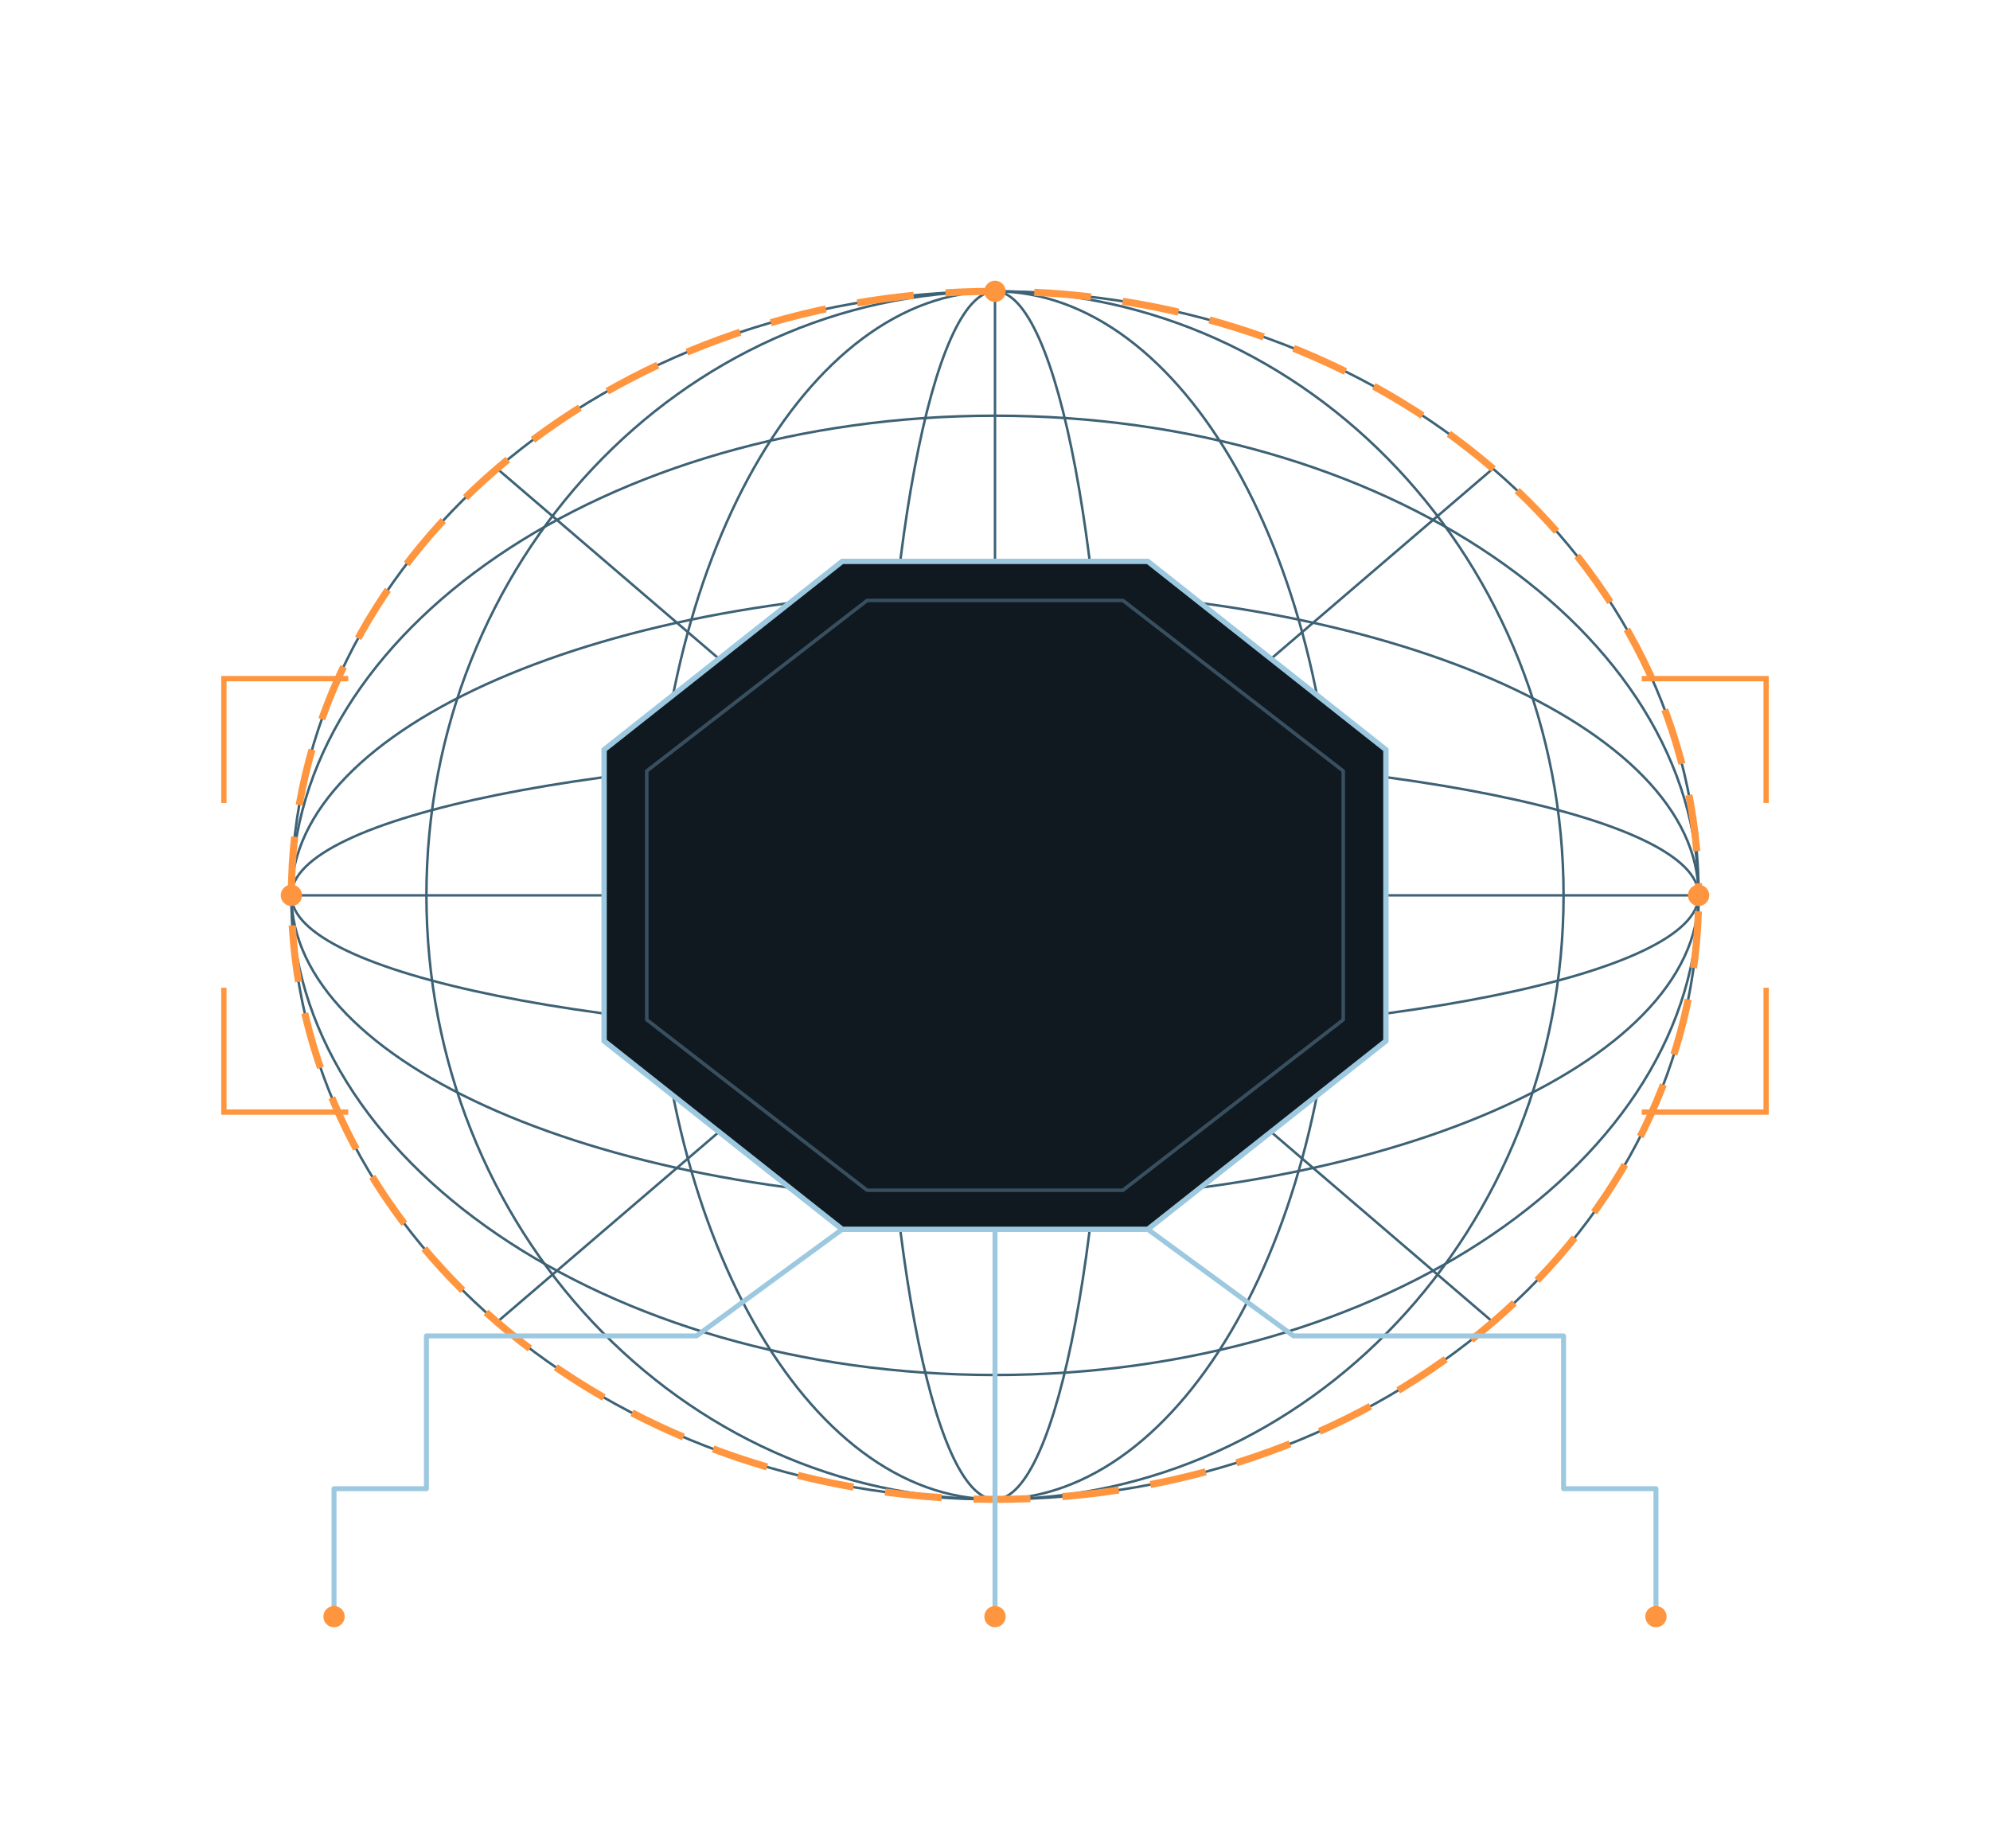
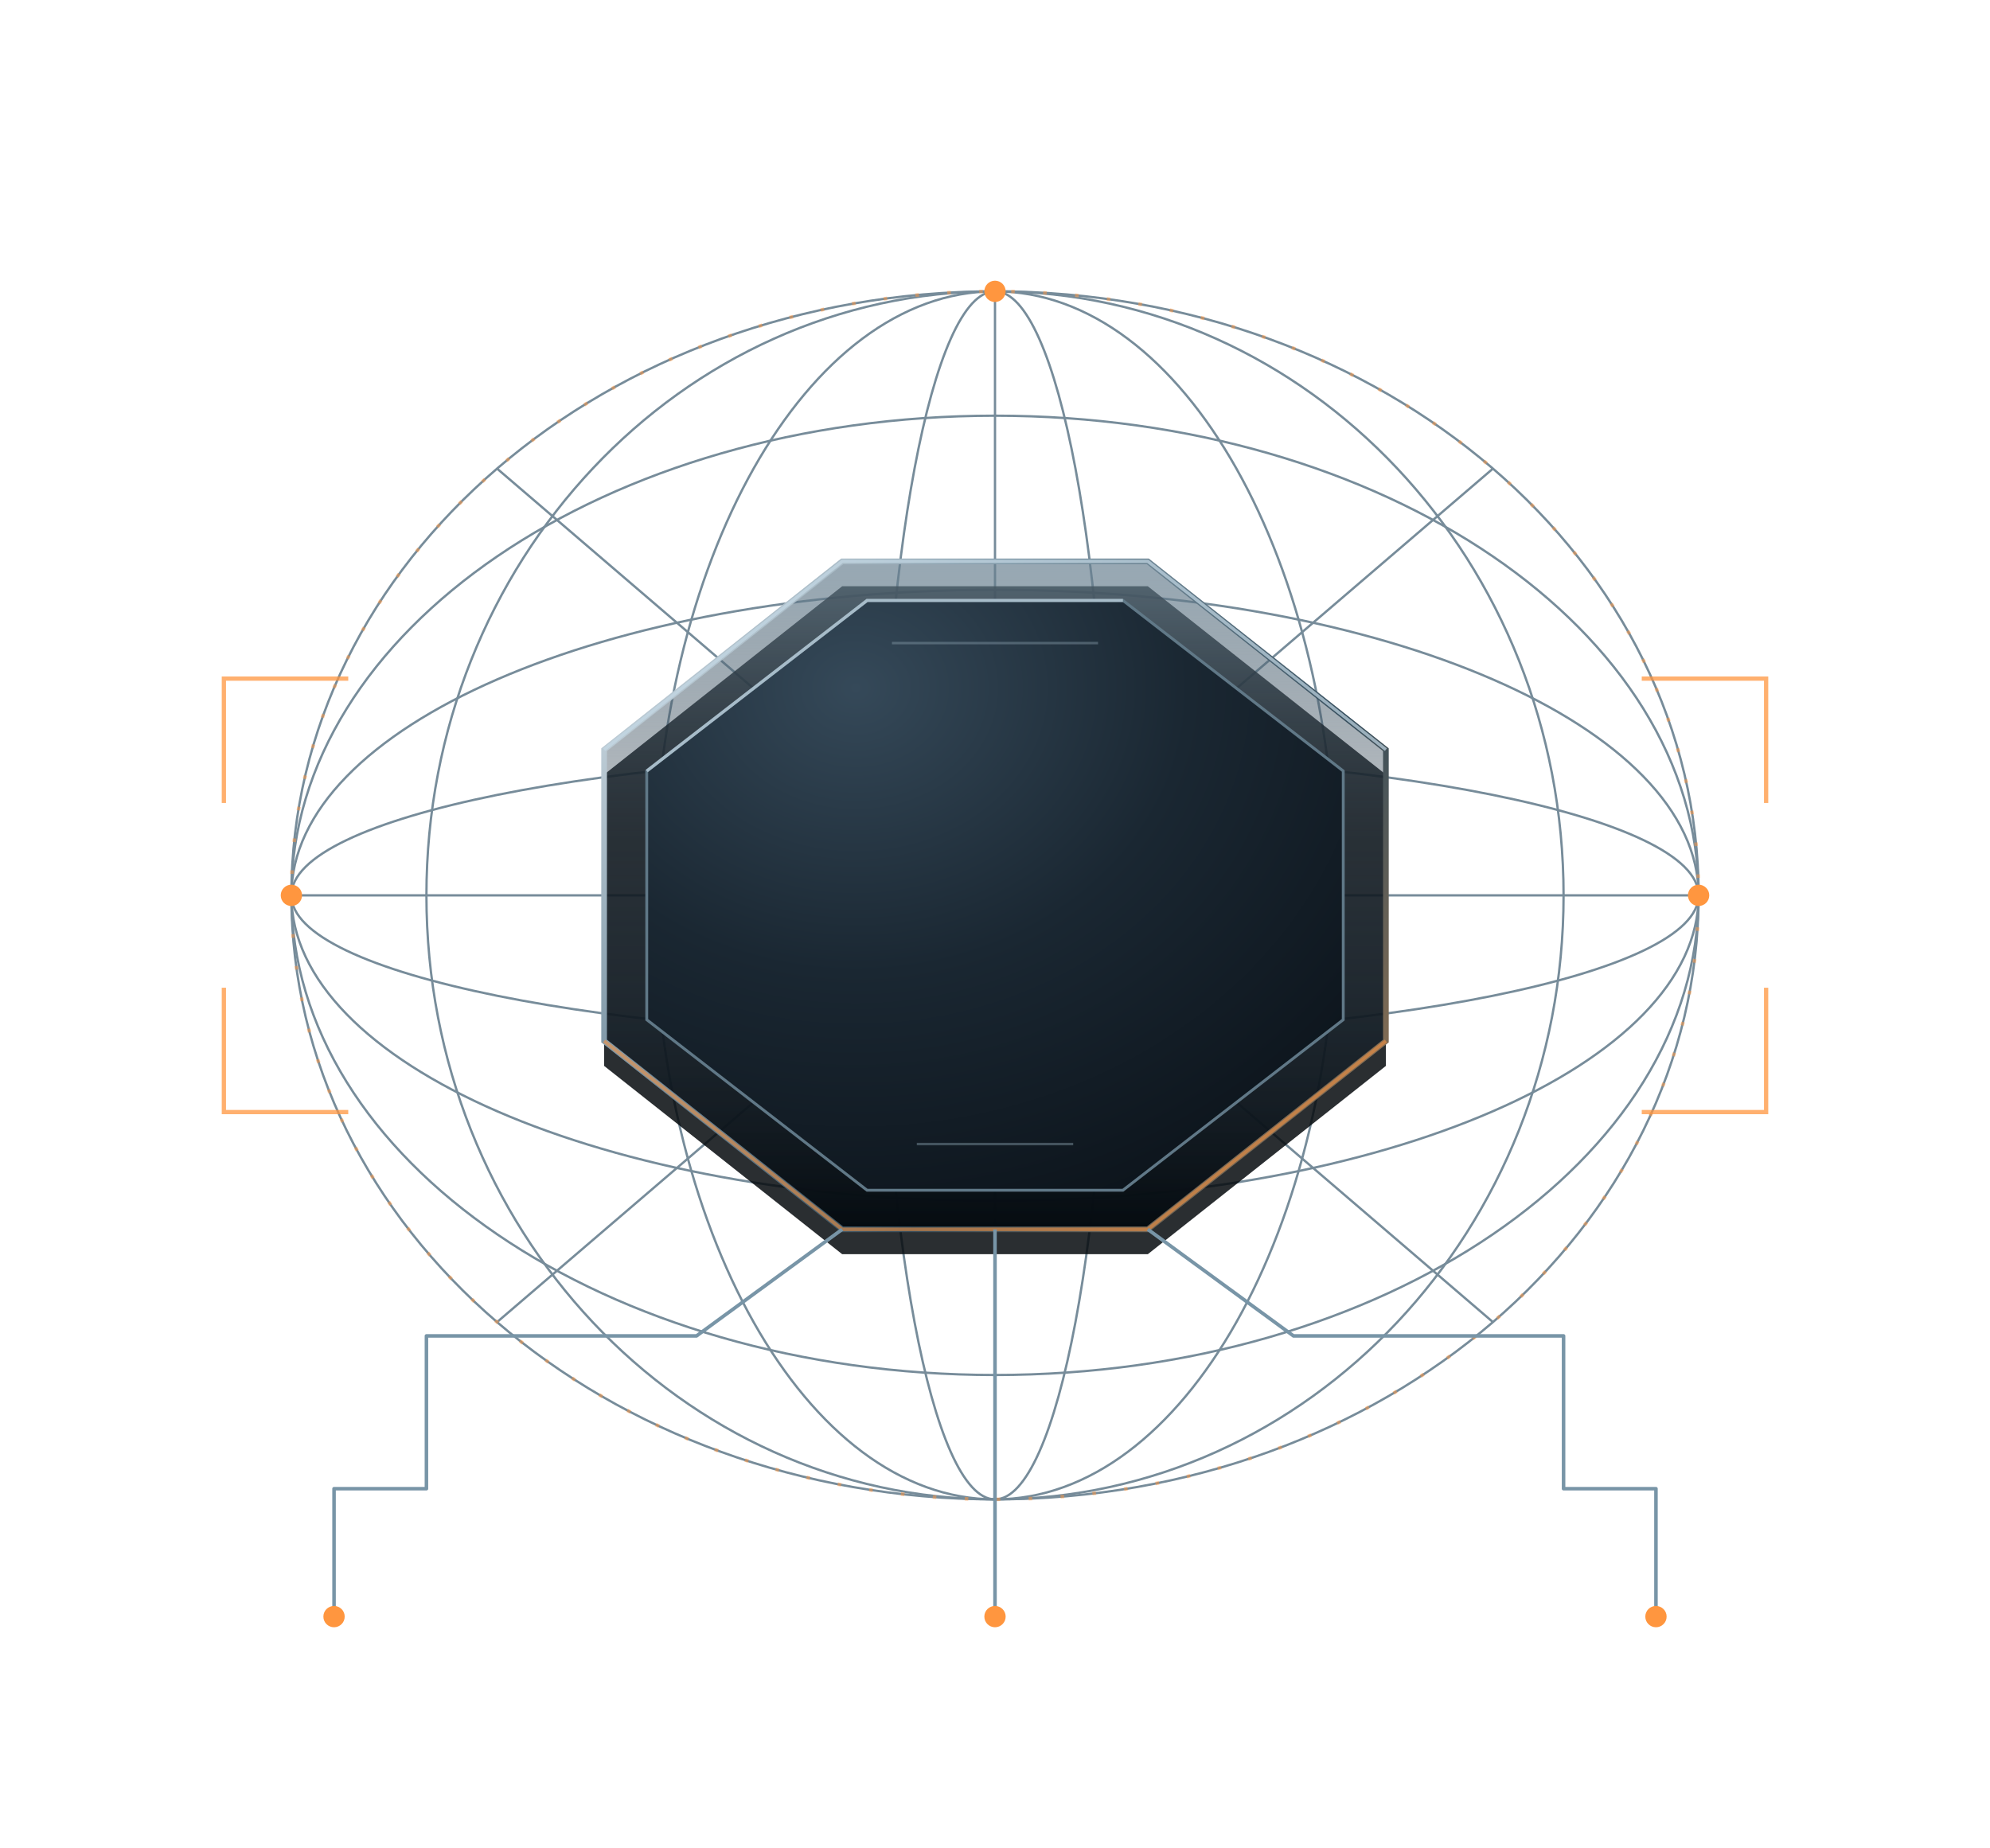
<svg xmlns="http://www.w3.org/2000/svg" width="560" height="520" viewBox="0 0 560 520" fill="none">
  <defs>
    <ellipse id="orbit" cx="280" cy="252" rx="198" ry="170" pathLength="100" />
    <path id="route-analysis" pathLength="1" d="M237 346 L196 376 H120 V419 H94 V455" />
    <path id="route-execution" pathLength="1" d="M280 346 V455" />
    <path id="route-review" pathLength="1" d="M323 346 L364 376 H440 V419 H466 V455" />
+     <radialGradient id="core-fill" cx=".3" cy=".15" r="1">
+       <stop stop-color="#354959" />
+       <stop offset=".48" stop-color="#1a2732" />
+       <stop offset="1" stop-color="#0b1219" />
+     </radialGradient>
+     <linearGradient id="core-edge" x1="170" y1="158" x2="390" y2="346" gradientUnits="userSpaceOnUse">
+       <stop stop-color="#e1eaf0" />
+       <stop offset=".3" stop-color="#839baa" />
+       <stop offset=".65" stop-color="#344c5b" />
+       <stop offset="1" stop-color="#a67b50" />
+     </linearGradient>
+     <linearGradient id="core-bevel" x1="280" y1="158" x2="280" y2="346" gradientUnits="userSpaceOnUse">
+       <stop stop-color="#6b8393" stop-opacity=".7" />
+       <stop offset=".42" stop-color="#243442" stop-opacity=".3" />
+       <stop offset="1" stop-color="#050b10" />
+     </linearGradient>
  </defs>
-   <g stroke="#3d6276" stroke-width=".7">
+   <g stroke="#426073" stroke-width=".65" opacity=".72">
    <use href="#orbit" />
    <ellipse cx="280" cy="252" rx="160" ry="170" />
    <ellipse cx="280" cy="252" rx="96" ry="170" />
    <ellipse cx="280" cy="252" rx="32" ry="170" />
    <ellipse cx="280" cy="252" rx="198" ry="40" />
    <ellipse cx="280" cy="252" rx="198" ry="86" />
    <ellipse cx="280" cy="252" rx="198" ry="135" />
    <path d="M82 252h396M280 82v340M140 132l280 240M140 372l280-240" />
  </g>
  <g stroke="#ff963f">
-     <use href="#orbit" stroke-width="2" stroke-dasharray="16 9" stroke-dashoffset="-4.5" />
-     <path d="M63 226v-35h35m364 0h35v35M63 278v35h35m364 0h35v-35" stroke-width="1.5" />
+     <use href="#orbit" stroke-width="1" stroke-dasharray="1 8" opacity=".5" />
+     <path d="M63 226v-35h35m364 0h35v35M63 278v35h35m364 0h35v-35" stroke-width="1.2" opacity=".75" />
  </g>
-   <path d="M237 158h86l67 53v82l-67 53h-86l-67-53v-82z" fill="#101820" stroke="#9dc9e0" stroke-width="1.5" />
-   <path d="M244 169h72l62 48v70l-62 48h-72l-62-48v-70z" stroke="#384f60" />
-   <g stroke="#9dc9e0" stroke-width="1.4" stroke-linejoin="round">
+   <path d="M237 158h86l67 53v82l-67 53h-86l-67-53v-82z" transform="translate(0 7)" fill="#05090d" opacity=".85" />
+   <path d="M237 158h86l67 53v82l-67 53h-86l-67-53v-82z" fill="url(#core-bevel)" stroke="url(#core-edge)" stroke-width="1.6" />
+   <path d="M244 169h72l62 48v70l-62 48h-72l-62-48v-70z" fill="url(#core-fill)" stroke="#607887" stroke-width=".8" />
+   <path d="M170 211l67-53h86l67 53M182 217l62-48h72" stroke="#c4d9e5" stroke-width=".9" opacity=".7" />
+   <path d="M170 293l67 53h86l67-53" stroke="#ff963f" stroke-width="1" opacity=".55" />
+   <path d="M251 181h58M258 322h44" stroke="#8399a6" stroke-width=".7" opacity=".45" />
+   <g stroke="#7895a7" stroke-width="1" stroke-linejoin="round">
    <use href="#route-analysis" />
    <use href="#route-execution" />
    <use href="#route-review" />
  </g>
  <g fill="#ff963f">
    <circle cx="94" cy="455" r="3" />
    <circle cx="280" cy="455" r="3" />
    <circle cx="466" cy="455" r="3" />
    <circle cx="280" cy="82" r="3" />
    <circle cx="82" cy="252" r="3" />
    <circle cx="478" cy="252" r="3" />
  </g>
</svg>
